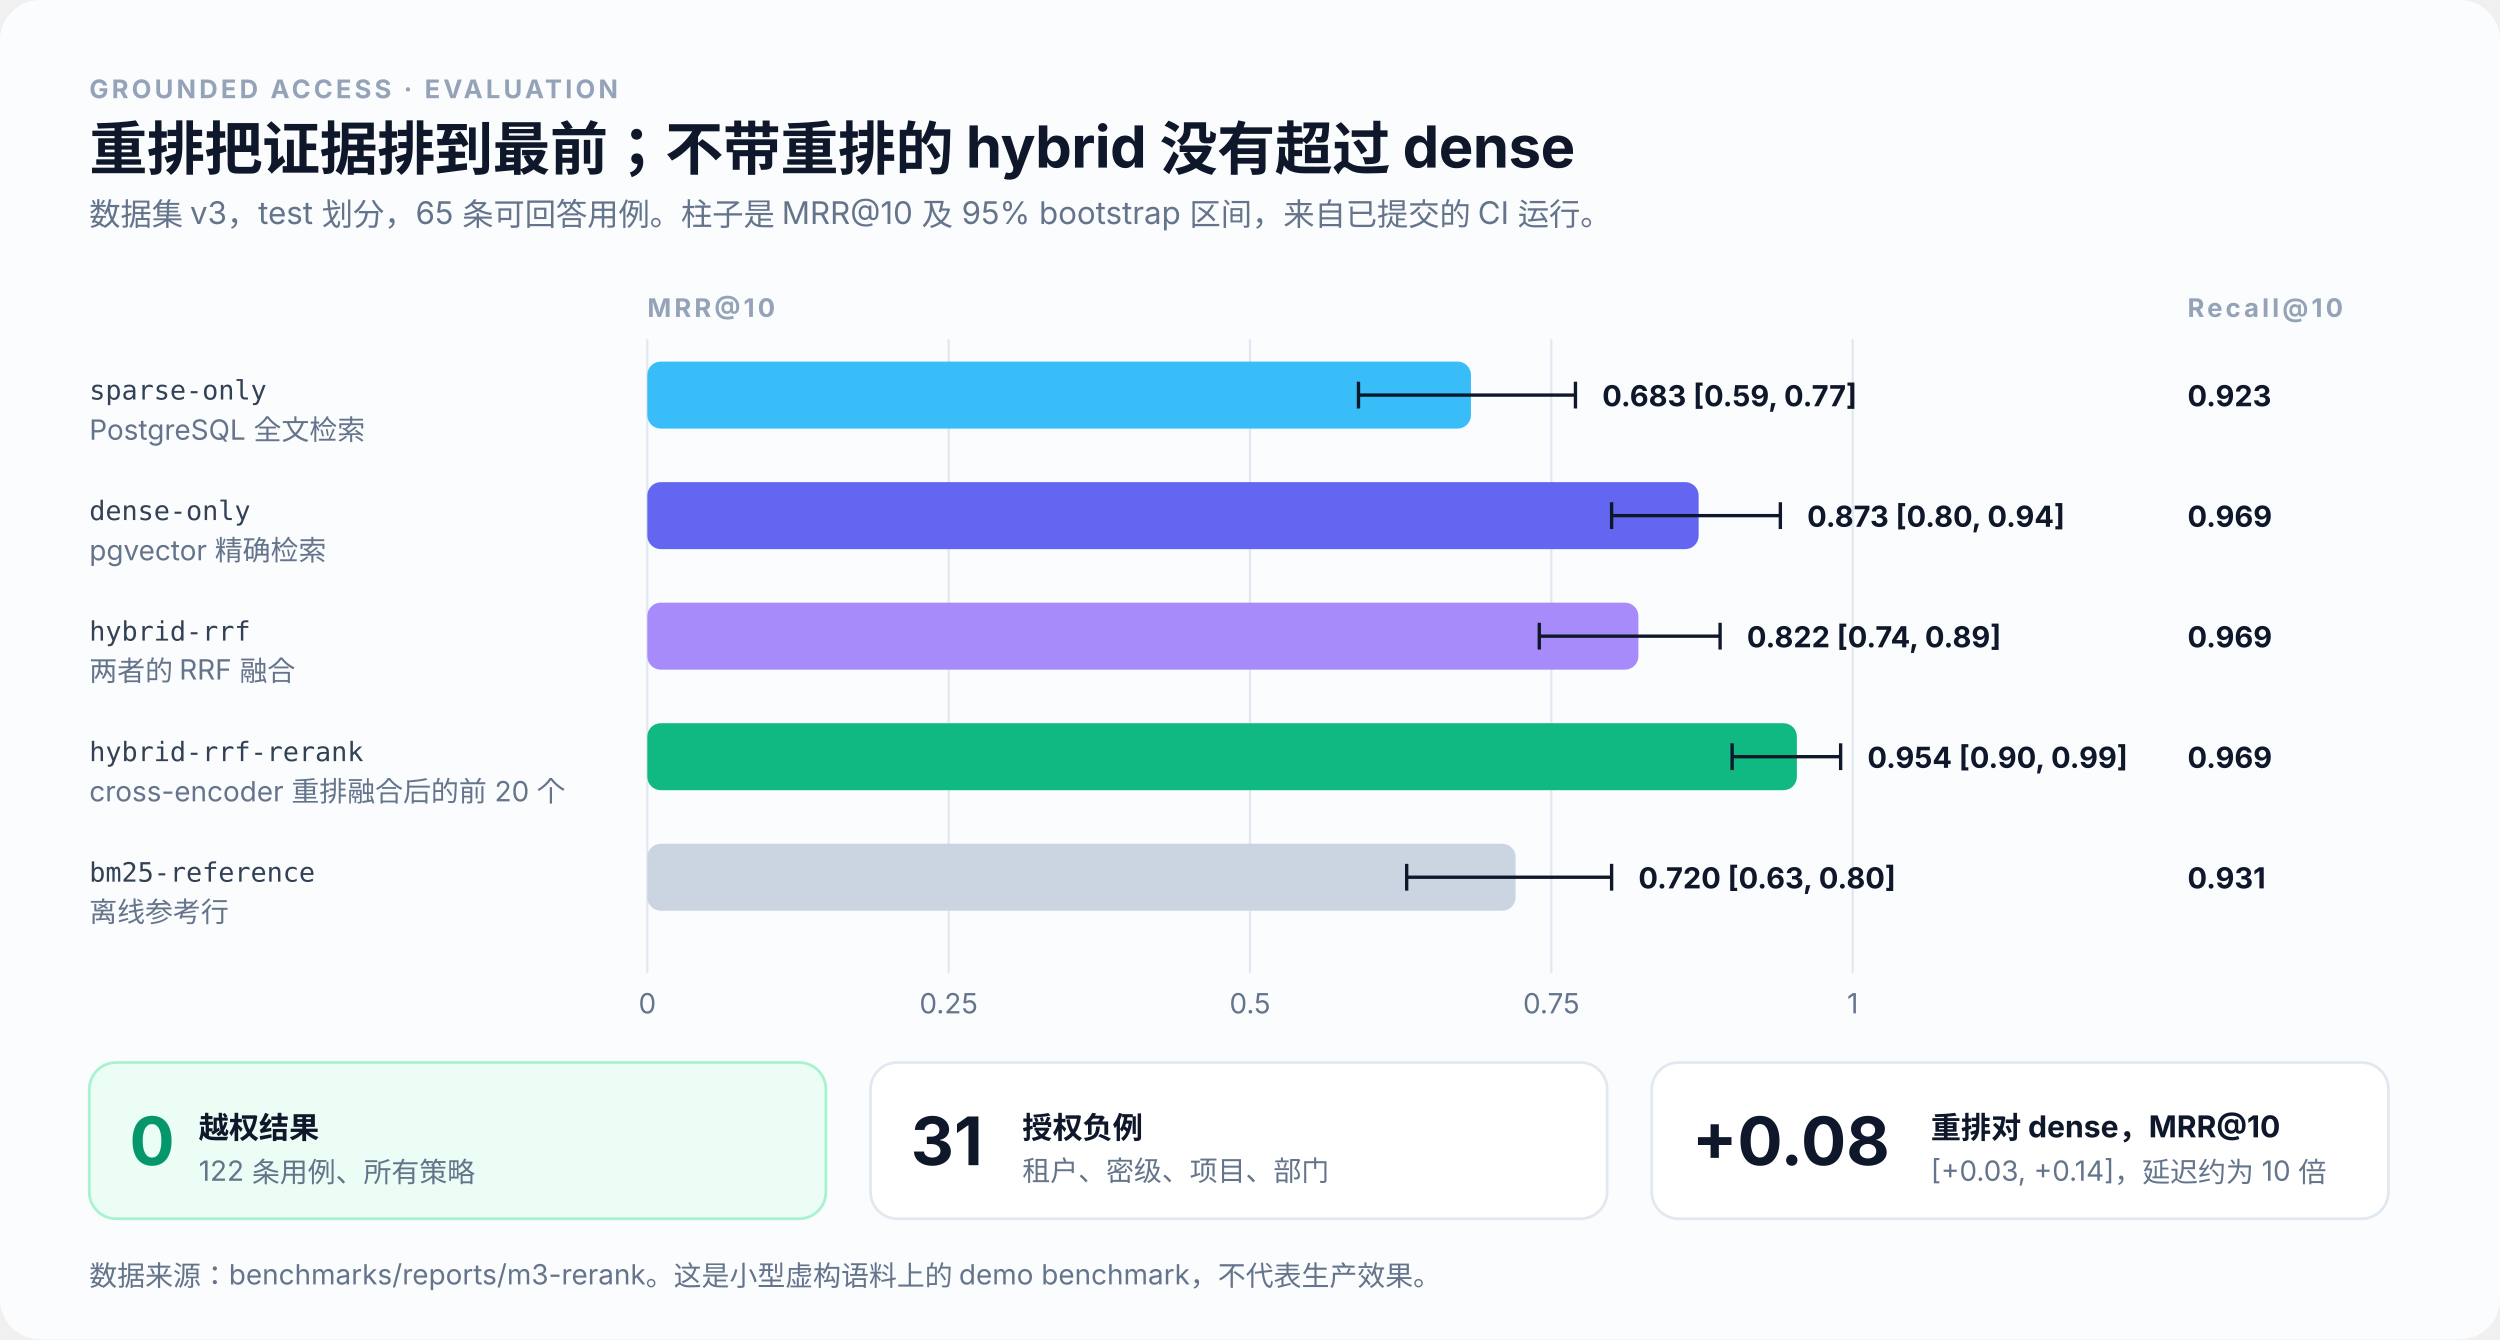
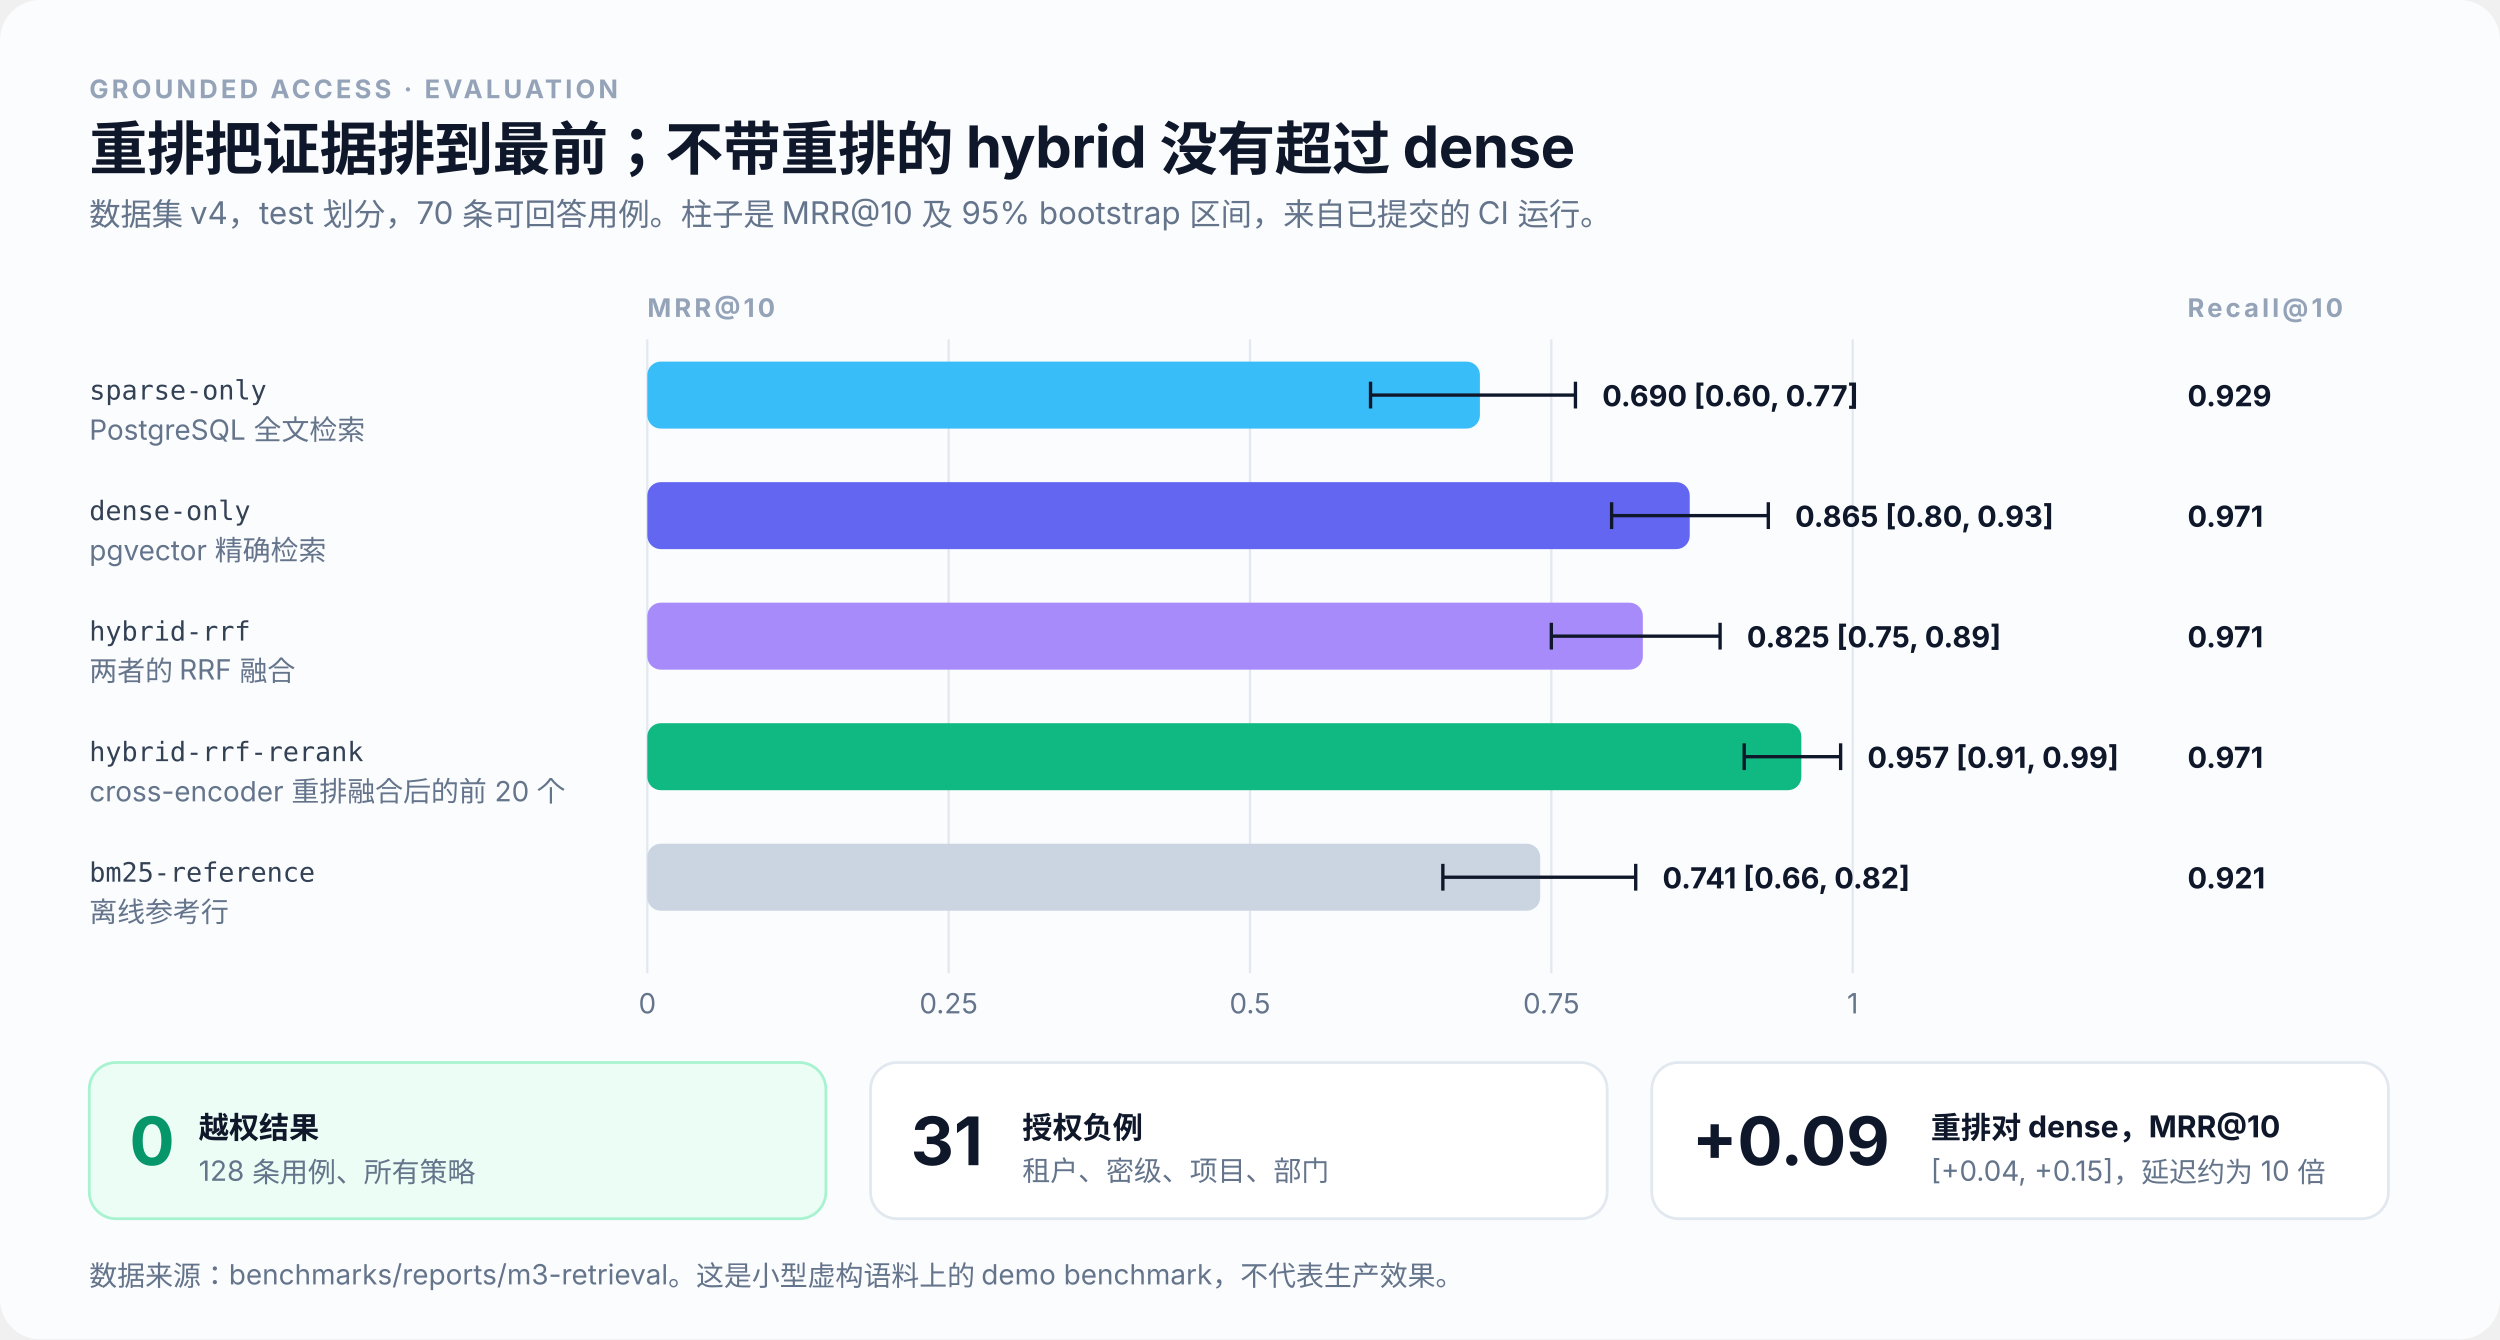
<svg xmlns="http://www.w3.org/2000/svg" viewBox="0 0 1120 600" width="1120" height="600" role="img" aria-labelledby="ttl dsc" style="max-width:100%;height:auto">
  <defs>
    <marker id="ar" viewBox="0 0 10 10" refX="9" refY="5" markerWidth="7" markerHeight="7" orient="auto-start-reverse">
      <path class="mk" d="M0 0 L10 5 L0 10 z" />
    </marker>
    <marker id="ar-v" viewBox="0 0 10 10" refX="9" refY="5" markerWidth="7" markerHeight="7" orient="auto-start-reverse">
      <path class="mk-v" d="M0 0 L10 5 L0 10 z" />
    </marker>
  </defs>
  <style>
    text{font-family:-apple-system,BlinkMacSystemFont,"Segoe UI","PingFang SC","Hiragino Sans GB","Microsoft YaHei",Inter,Roboto,sans-serif;}
    .bg{fill:#FBFCFE}
    .kicker{font-size:11.5px;font-weight:700;fill:#94A3B8;letter-spacing:1.4px}
    .title{font-size:26px;font-weight:700;fill:#0F172A;letter-spacing:-.2px}
    .sub{font-size:14px;fill:#64748B}
    .lbl{font-size:15px;font-weight:650;fill:#0F172A}
    .lbl-sm{font-size:13.5px;font-weight:650;fill:#0F172A}
    .txt{font-size:12.5px;fill:#64748B}
    .txt-d{font-size:12.5px;fill:#334155}
    .foot{font-size:12.5px;fill:#64748B}
    .mono{font-family:ui-monospace,SFMono-Regular,Menlo,Consolas,monospace;font-size:12px;font-weight:500;fill:#334155}
    .code{font-family:ui-monospace,SFMono-Regular,Menlo,Consolas,monospace;font-size:12.5px;fill:#E2E8F0}
    .codek{font-family:ui-monospace,SFMono-Regular,Menlo,Consolas,monospace;font-size:12.5px;fill:#7DD3FC}
    .num{font-size:13px;font-weight:650;fill:#0F172A}
    .big{font-size:30px;font-weight:700;fill:#0F172A}
    .bigok{font-size:30px;font-weight:700;fill:#059669}
    .card{fill:#FFFFFF;stroke:#E2E8F0;stroke-width:1.25}
    .dash{fill:#FFFFFF;stroke:#CBD5E1;stroke-width:1.25;stroke-dasharray:5 4}
    .group{fill:#F1F5F9;fill-opacity:.55;stroke:#E2E8F0;stroke-width:1.25}
    .blue{fill:#EFF6FF;stroke:#BFDBFE;stroke-width:1.25}
    .teal{fill:#F0FDFA;stroke:#99F6E4;stroke-width:1.25}
    .violet{fill:#F5F3FF;stroke:#DDD6FE;stroke-width:1.25}
    .amber{fill:#FFFBEB;stroke:#FDE68A;stroke-width:1.25}
    .rose{fill:#FFF1F2;stroke:#FECDD3;stroke-width:1.25}
    .green{fill:#ECFDF5;stroke:#A7F3D0;stroke-width:1.25}
    .dark{fill:#0F172A}
    .ln{stroke:#94A3B8;stroke-width:1.5;fill:none}
    .ln-v{stroke:#6366F1;stroke-width:1.75;fill:none}
    .mk{fill:#94A3B8}.mk-v{fill:#6366F1}
    .bar-s{fill:#38BDF8}.bar-d{fill:#6366F1}.bar-h{fill:#A78BFA}.bar-x{fill:#10B981}.bar-r{fill:#CBD5E1}
    .axis{stroke:#E2E8F0;stroke-width:1}
    .whisk{stroke:#0F172A;stroke-width:1.5}
    .pill-ok{fill:#D1FAE5}.pill-ok-t{font-size:11.5px;font-weight:700;fill:#047857}
    .pill-now{fill:#E0E7FF}.pill-now-t{font-size:11.5px;font-weight:700;fill:#4338CA}
    .pill-next{fill:#F1F5F9}.pill-next-t{font-size:11.5px;font-weight:700;fill:#64748B}
  </style>
  <rect class="bg" width="1120" height="600" rx="18" />
  <text class="kicker" x="40" y="44">GROUNDED ACCESS · EVALUATION</text>
  <text class="title" x="40" y="76">重排把证据排到最前；不带重排的 hybrid 没有超过 dense</text>
-   <text class="sub" x="40" y="101">数据集 v3，test 划分，65 条可回答用例。柱子是 MRR@10 及 95% bootstrap 区间，来自已提交的 CI 运行。</text>
+   <text class="sub" x="40" y="101">数据集 v4，test 划分，70 条可回答用例。柱子是 MRR@10 及 95% bootstrap 区间，来自已提交的 CI 运行。</text>
  <text class="kicker" x="290" y="142">MRR@10</text>
  <text class="kicker" x="980" y="142">Recall@10</text>
  <line class="axis" x1="290" y1="152" x2="290" y2="436" />
  <text class="txt" x="290" y="454" text-anchor="middle">0</text>
  <line class="axis" x1="425.0" y1="152" x2="425.0" y2="436" />
  <text class="txt" x="425.0" y="454" text-anchor="middle">0.25</text>
  <line class="axis" x1="560.0" y1="152" x2="560.0" y2="436" />
  <text class="txt" x="560.0" y="454" text-anchor="middle">0.5</text>
  <line class="axis" x1="695.0" y1="152" x2="695.0" y2="436" />
  <text class="txt" x="695.0" y="454" text-anchor="middle">0.75</text>
  <line class="axis" x1="830.0" y1="152" x2="830.0" y2="436" />
  <text class="txt" x="830.0" y="454" text-anchor="middle">1</text>
  <text class="mono" x="40" y="179">sparse-only</text>
  <text class="txt" x="40" y="197">PostgreSQL 全文检索</text>
-   <rect class="bar-s" x="290" y="162" width="369" height="30" rx="6" />
-   <path class="whisk" d="M608.6 177 L705.8 177 M608.6 171 v12 M705.8 171 v12" />
-   <text class="num" x="717.8" y="182">0.683  [0.59, 0.77]</text>
-   <text class="num" x="980" y="182">0.923</text>
+   <rect class="bar-s" x="290" y="162" width="373" height="30" rx="6" />
+   <path class="whisk" d="M614.0 177 L705.8 177 M614.0 171 v12 M705.8 171 v12" />
+   <text class="num" x="717.8" y="182">0.690  [0.60, 0.77]</text>
+   <text class="num" x="980" y="182">0.929</text>
  <text class="mono" x="40" y="233">dense-only</text>
  <text class="txt" x="40" y="251">pgvector 精确检索</text>
-   <rect class="bar-d" x="290" y="216" width="471" height="30" rx="6" />
-   <path class="whisk" d="M722.0 231 L797.6 231 M722.0 225 v12 M797.6 225 v12" />
-   <text class="num" x="809.6" y="236">0.873  [0.80, 0.94]</text>
-   <text class="num" x="980" y="236">0.969</text>
+   <rect class="bar-d" x="290" y="216" width="467" height="30" rx="6" />
+   <path class="whisk" d="M722.0 231 L792.2 231 M722.0 225 v12 M792.2 225 v12" />
+   <text class="num" x="804.2" y="236">0.865  [0.80, 0.93]</text>
+   <text class="num" x="980" y="236">0.971</text>
  <text class="mono" x="40" y="287">hybrid-rrf</text>
  <text class="txt" x="40" y="305">两者的 RRF 融合</text>
-   <rect class="bar-h" x="290" y="270" width="444" height="30" rx="6" />
-   <path class="whisk" d="M689.6 285 L770.6 285 M689.6 279 v12 M770.6 279 v12" />
-   <text class="num" x="782.6" y="290">0.822  [0.74, 0.89]</text>
-   <text class="num" x="980" y="290">0.969</text>
+   <rect class="bar-h" x="290" y="270" width="446" height="30" rx="6" />
+   <path class="whisk" d="M695.0 285 L770.6 285 M695.0 279 v12 M770.6 279 v12" />
+   <text class="num" x="782.6" y="290">0.825  [0.75, 0.89]</text>
+   <text class="num" x="980" y="290">0.971</text>
  <text class="mono" x="40" y="341">hybrid-rrf-rerank</text>
  <text class="txt" x="40" y="359">cross-encoder 重排融合后的前 20 个</text>
-   <rect class="bar-x" x="290" y="324" width="515" height="30" rx="6" />
-   <path class="whisk" d="M776.0 339 L824.6 339 M776.0 333 v12 M824.6 333 v12" />
-   <text class="num" x="836.6" y="344">0.954  [0.90, 0.99]</text>
-   <text class="num" x="980" y="344">0.969</text>
+   <rect class="bar-x" x="290" y="324" width="517" height="30" rx="6" />
+   <path class="whisk" d="M781.4 339 L824.6 339 M781.4 333 v12 M824.6 333 v12" />
+   <text class="num" x="836.6" y="344">0.957  [0.91, 0.99]</text>
+   <text class="num" x="980" y="344">0.971</text>
  <text class="mono" x="40" y="395">bm25-reference</text>
  <text class="txt" x="40" y="413">离线参考行</text>
-   <rect class="bar-r" x="290" y="378" width="389" height="30" rx="6" />
-   <path class="whisk" d="M630.2 393 L722.0 393 M630.2 387 v12 M722.0 387 v12" />
-   <text class="num" x="734.0" y="398">0.720  [0.63, 0.80]</text>
-   <text class="num" x="980" y="398">0.931</text>
+   <rect class="bar-r" x="290" y="378" width="400" height="30" rx="6" />
+   <path class="whisk" d="M646.4 393 L732.8 393 M646.4 387 v12 M732.8 387 v12" />
+   <text class="num" x="744.8" y="398">0.741  [0.66, 0.82]</text>
+   <text class="num" x="980" y="398">0.921</text>
  <rect class="green" x="40" y="476" width="330" height="70" rx="12" />
  <text class="bigok" x="58" y="522">0</text>
  <text class="lbl-sm" x="89" y="510">越权结果</text>
-   <text class="txt" x="89" y="529">122 条用例、所有策略</text>
+   <text class="txt" x="89" y="529">128 条用例、所有策略</text>
  <rect class="card" x="390" y="476" width="330" height="70" rx="12" />
  <text class="big" x="408" y="522">31</text>
  <text class="lbl-sm" x="458" y="510">授权负例</text>
  <text class="txt" x="458" y="529">租户、密级、项目、部门</text>
  <rect class="card" x="740" y="476" width="330" height="70" rx="12" />
-   <text class="big" x="758" y="522">+0.08</text>
+   <text class="big" x="758" y="522">+0.09</text>
  <text class="lbl-sm" x="865" y="510">重排对 dense，MRR@10</text>
-   <text class="txt" x="865" y="529">[+0.03, +0.14]，延迟约为 10 倍</text>
-   <text class="foot" x="40" y="576">数据来源：benchmarks/reports/m3-rerank。这是小型虚构语料上的 demo benchmark，不代表生产效果。</text>
+   <text class="txt" x="865" y="529">[+0.04, +0.15]，延迟约为 10 倍</text>
+   <text class="foot" x="40" y="576">数据来源：benchmarks/reports/m3-retrieval。这是小型虚构语料上的 demo benchmark，不代表生产效果。</text>
</svg>
